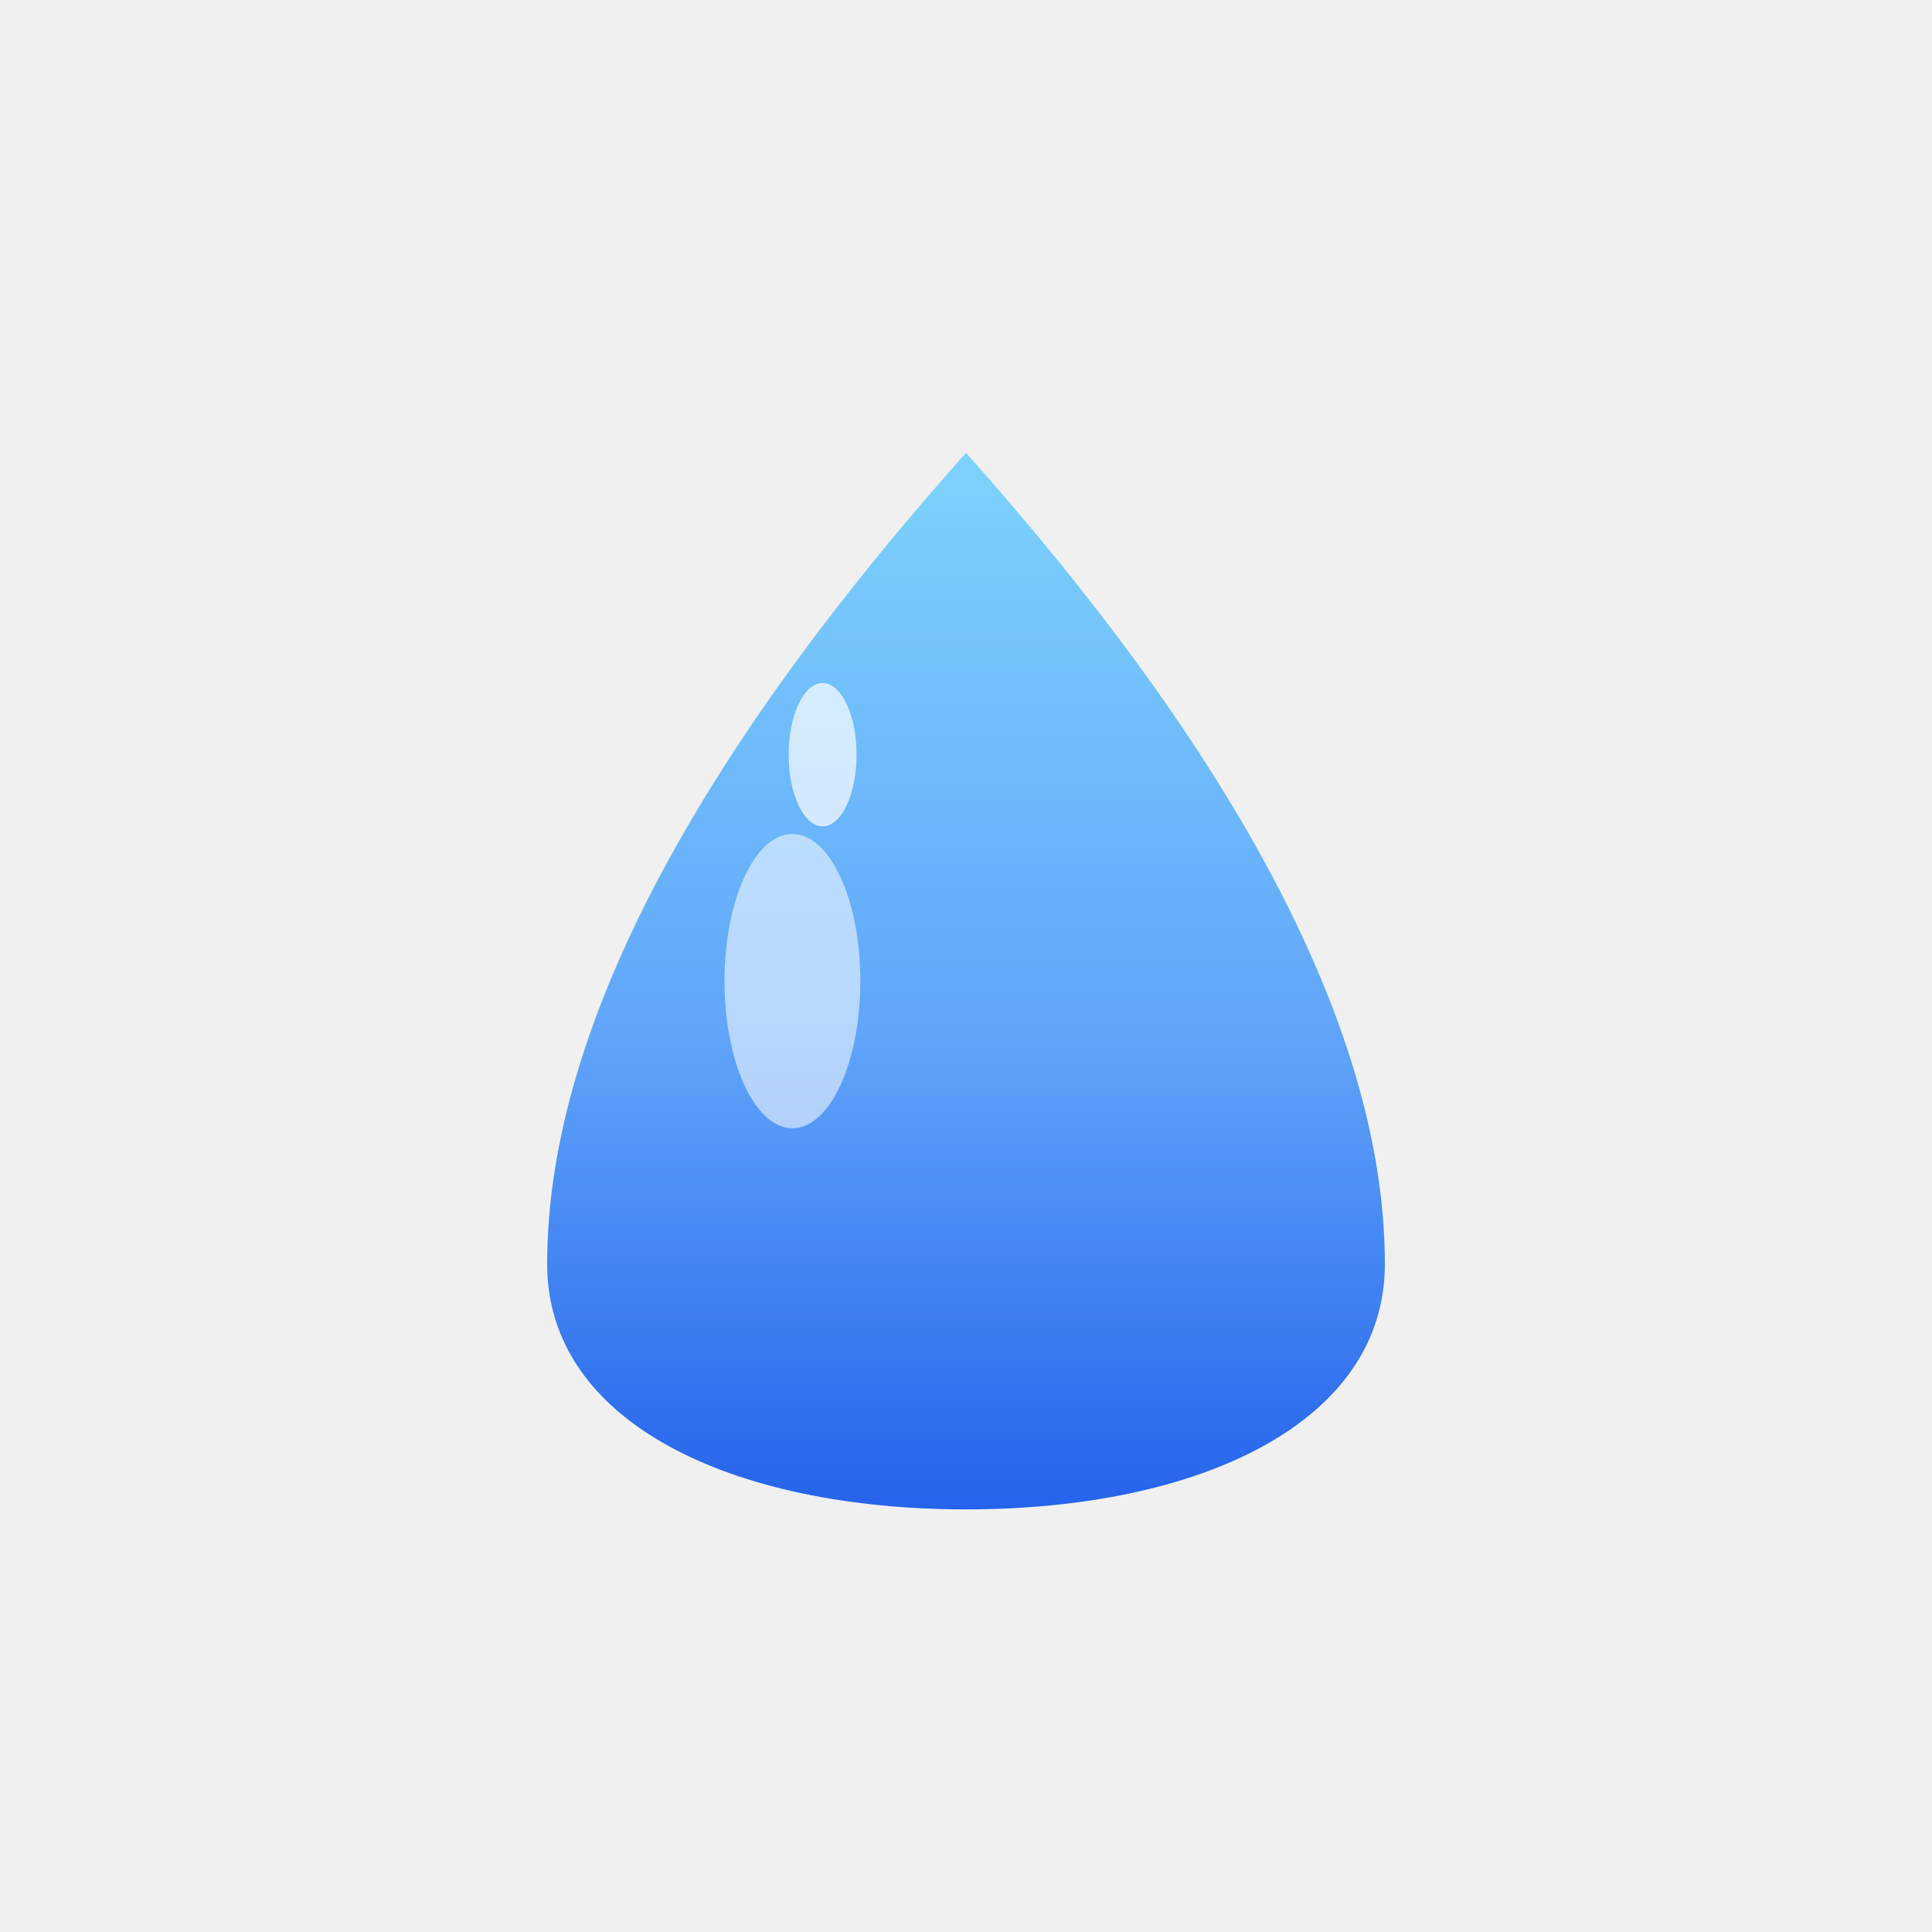
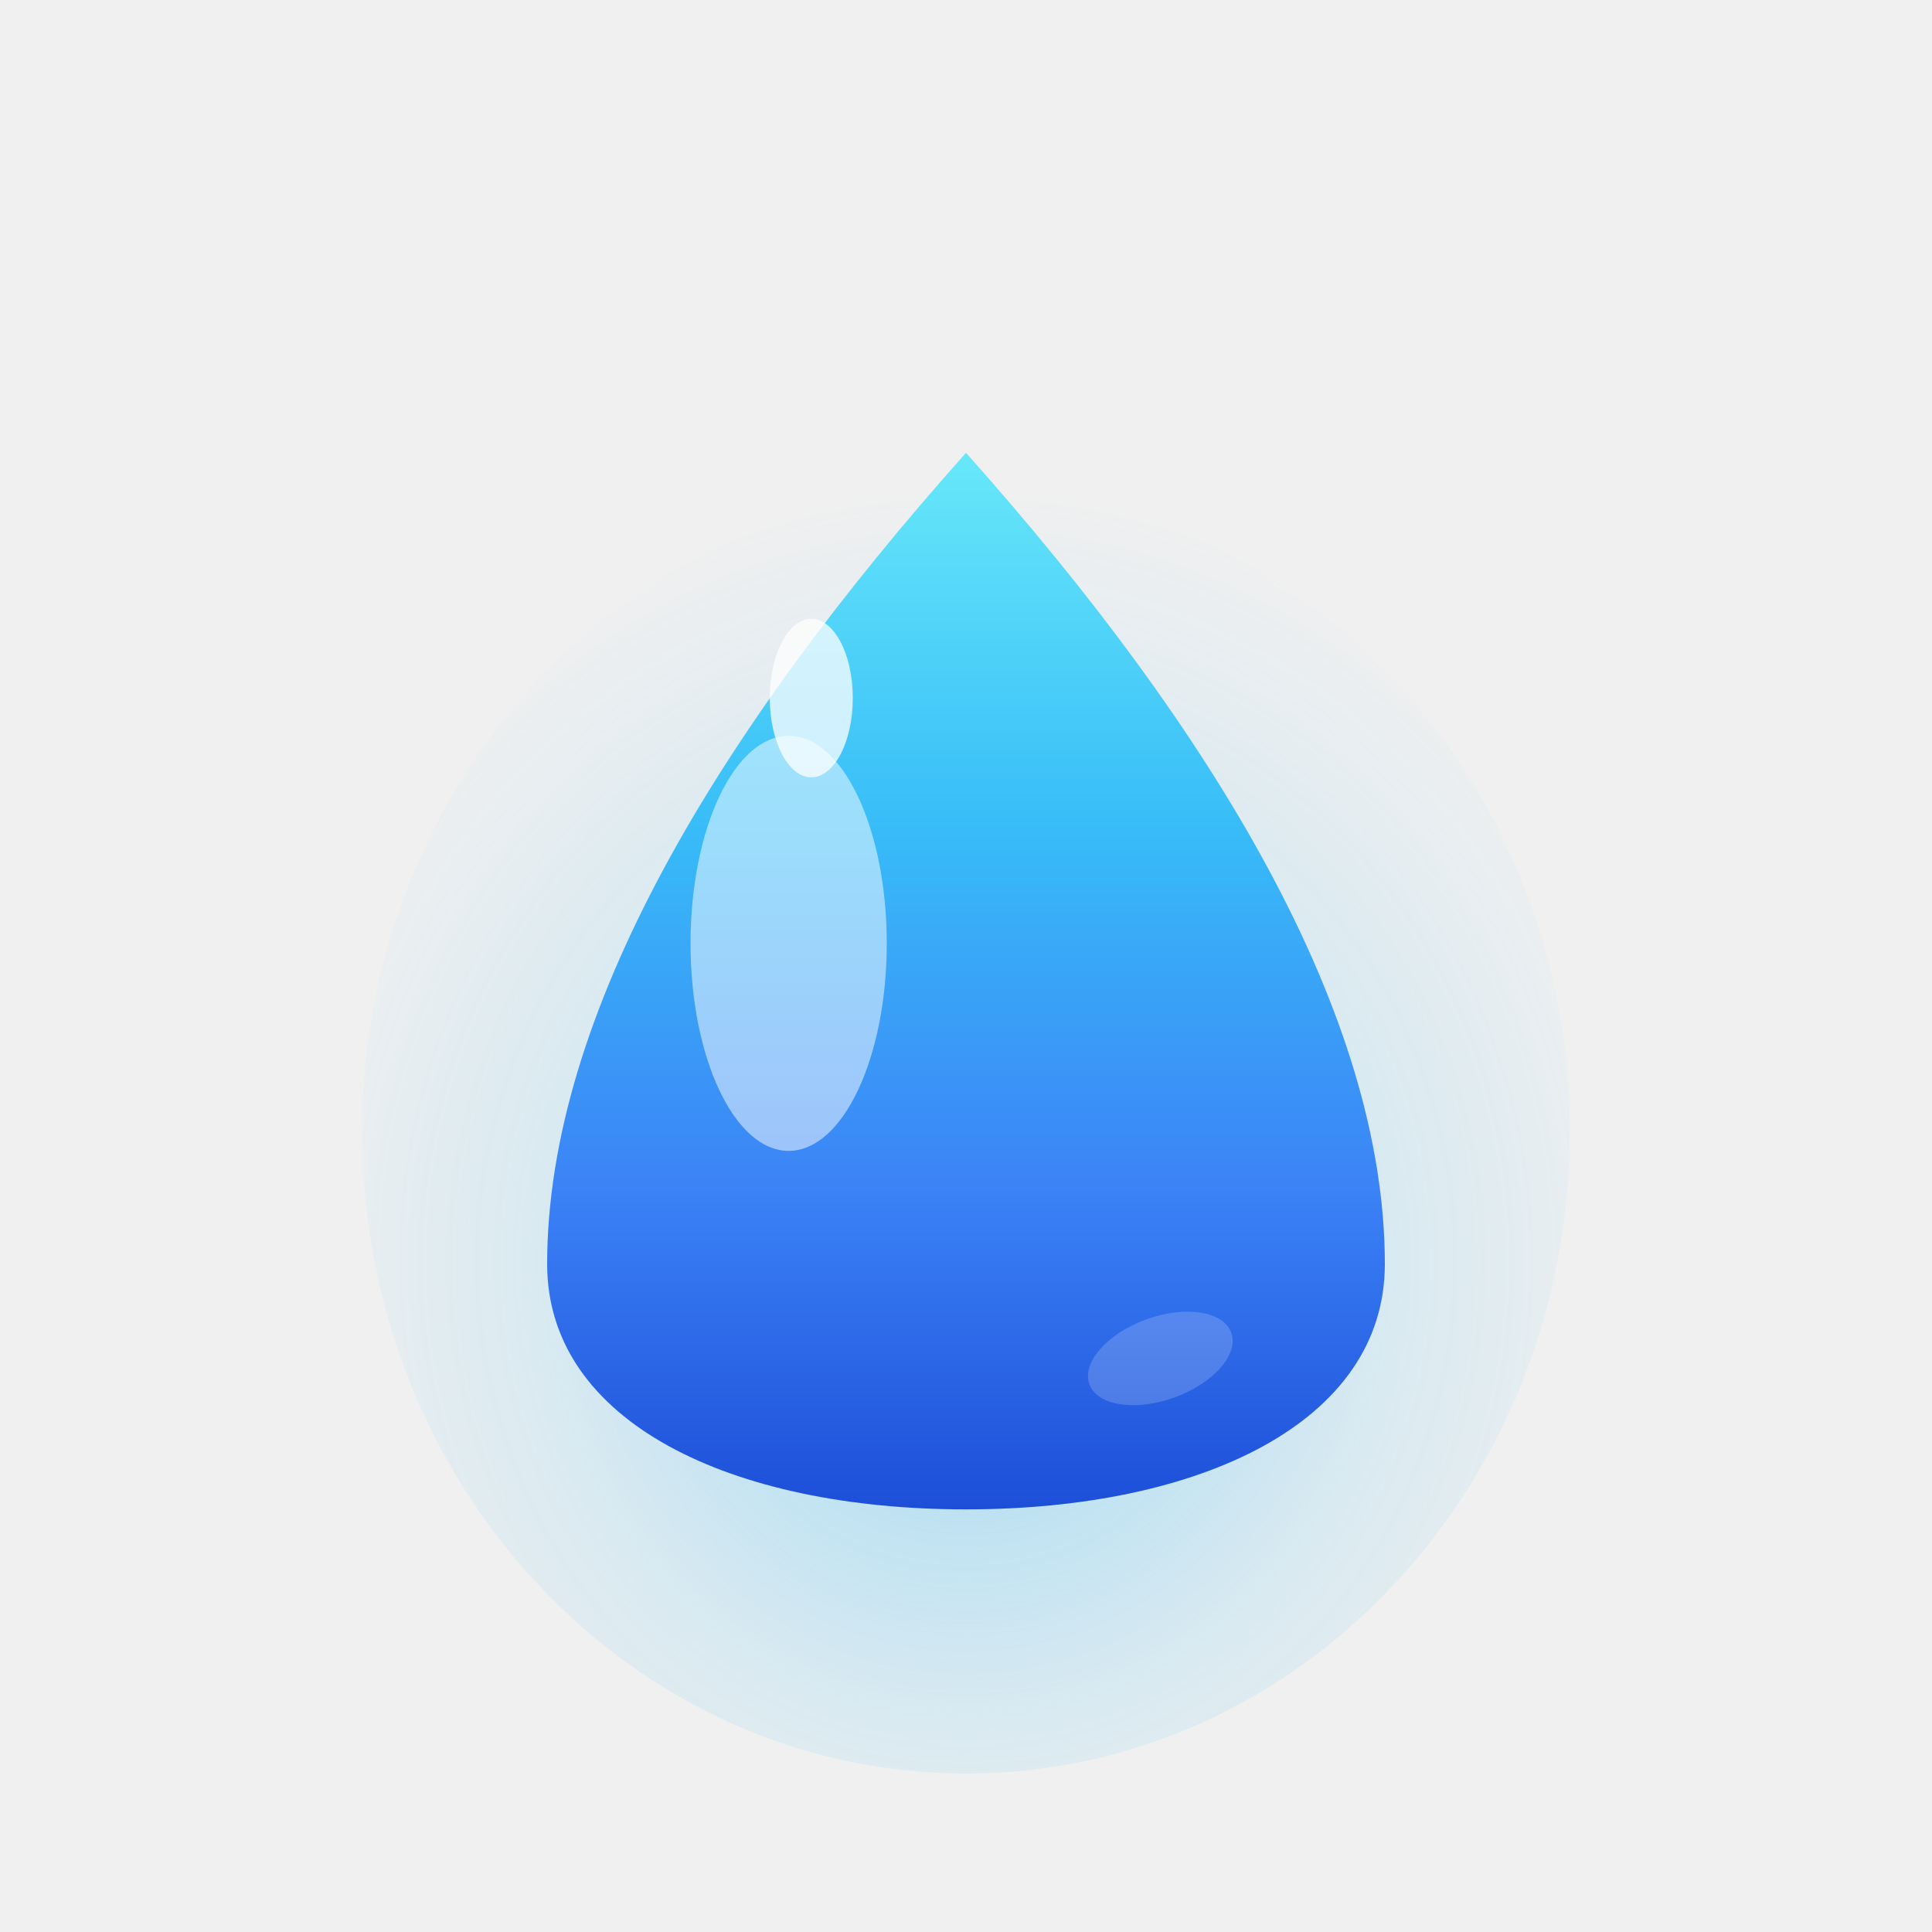
<svg xmlns="http://www.w3.org/2000/svg" width="1024" height="1024" viewBox="0 0 1024 1024">
  <defs>
    <linearGradient id="droplet-grad-fg" x1="0%" y1="0%" x2="0%" y2="100%">
-       <stop offset="0%" stop-color="#7DD3FC" />
-       <stop offset="55%" stop-color="#60A5FA" />
-       <stop offset="100%" stop-color="#2563EB" />
+       <stop offset="0%" stop-color="#67E8F9" />
+       <stop offset="35%" stop-color="#38BDF8" />
+       <stop offset="70%" stop-color="#3B82F6" />
+       <stop offset="100%" stop-color="#1D4ED8" />
    </linearGradient>
+     <radialGradient id="droplet-glow" cx="50%" cy="60%" r="60%">
+       <stop offset="0%" stop-color="#38BDF8" stop-opacity="0.45" />
+       <stop offset="60%" stop-color="#38BDF8" stop-opacity="0.12" />
+       <stop offset="100%" stop-color="#38BDF8" stop-opacity="0" />
+     </radialGradient>
  </defs>
+   <ellipse cx="512" cy="600" rx="320" ry="340" fill="url(#droplet-glow)" />
  <path d="M512 240 C 380 388, 290 538, 290 670 C 290 754, 388 800, 512 800 C 636 800, 734 754, 734 670 C 734 538, 644 388, 512 240 Z" fill="url(#droplet-grad-fg)" />
-   <ellipse cx="420" cy="520" rx="36" ry="78" fill="white" opacity="0.55" />
-   <ellipse cx="436" cy="400" rx="18" ry="38" fill="white" opacity="0.7" />
+   <ellipse cx="418" cy="500" rx="52" ry="110" fill="white" opacity="0.5" />
+   <ellipse cx="430" cy="370" rx="22" ry="42" fill="white" opacity="0.75" />
+   <ellipse cx="615" cy="720" rx="40" ry="22" fill="white" opacity="0.18" transform="rotate(-20 615 720)" />
</svg>
